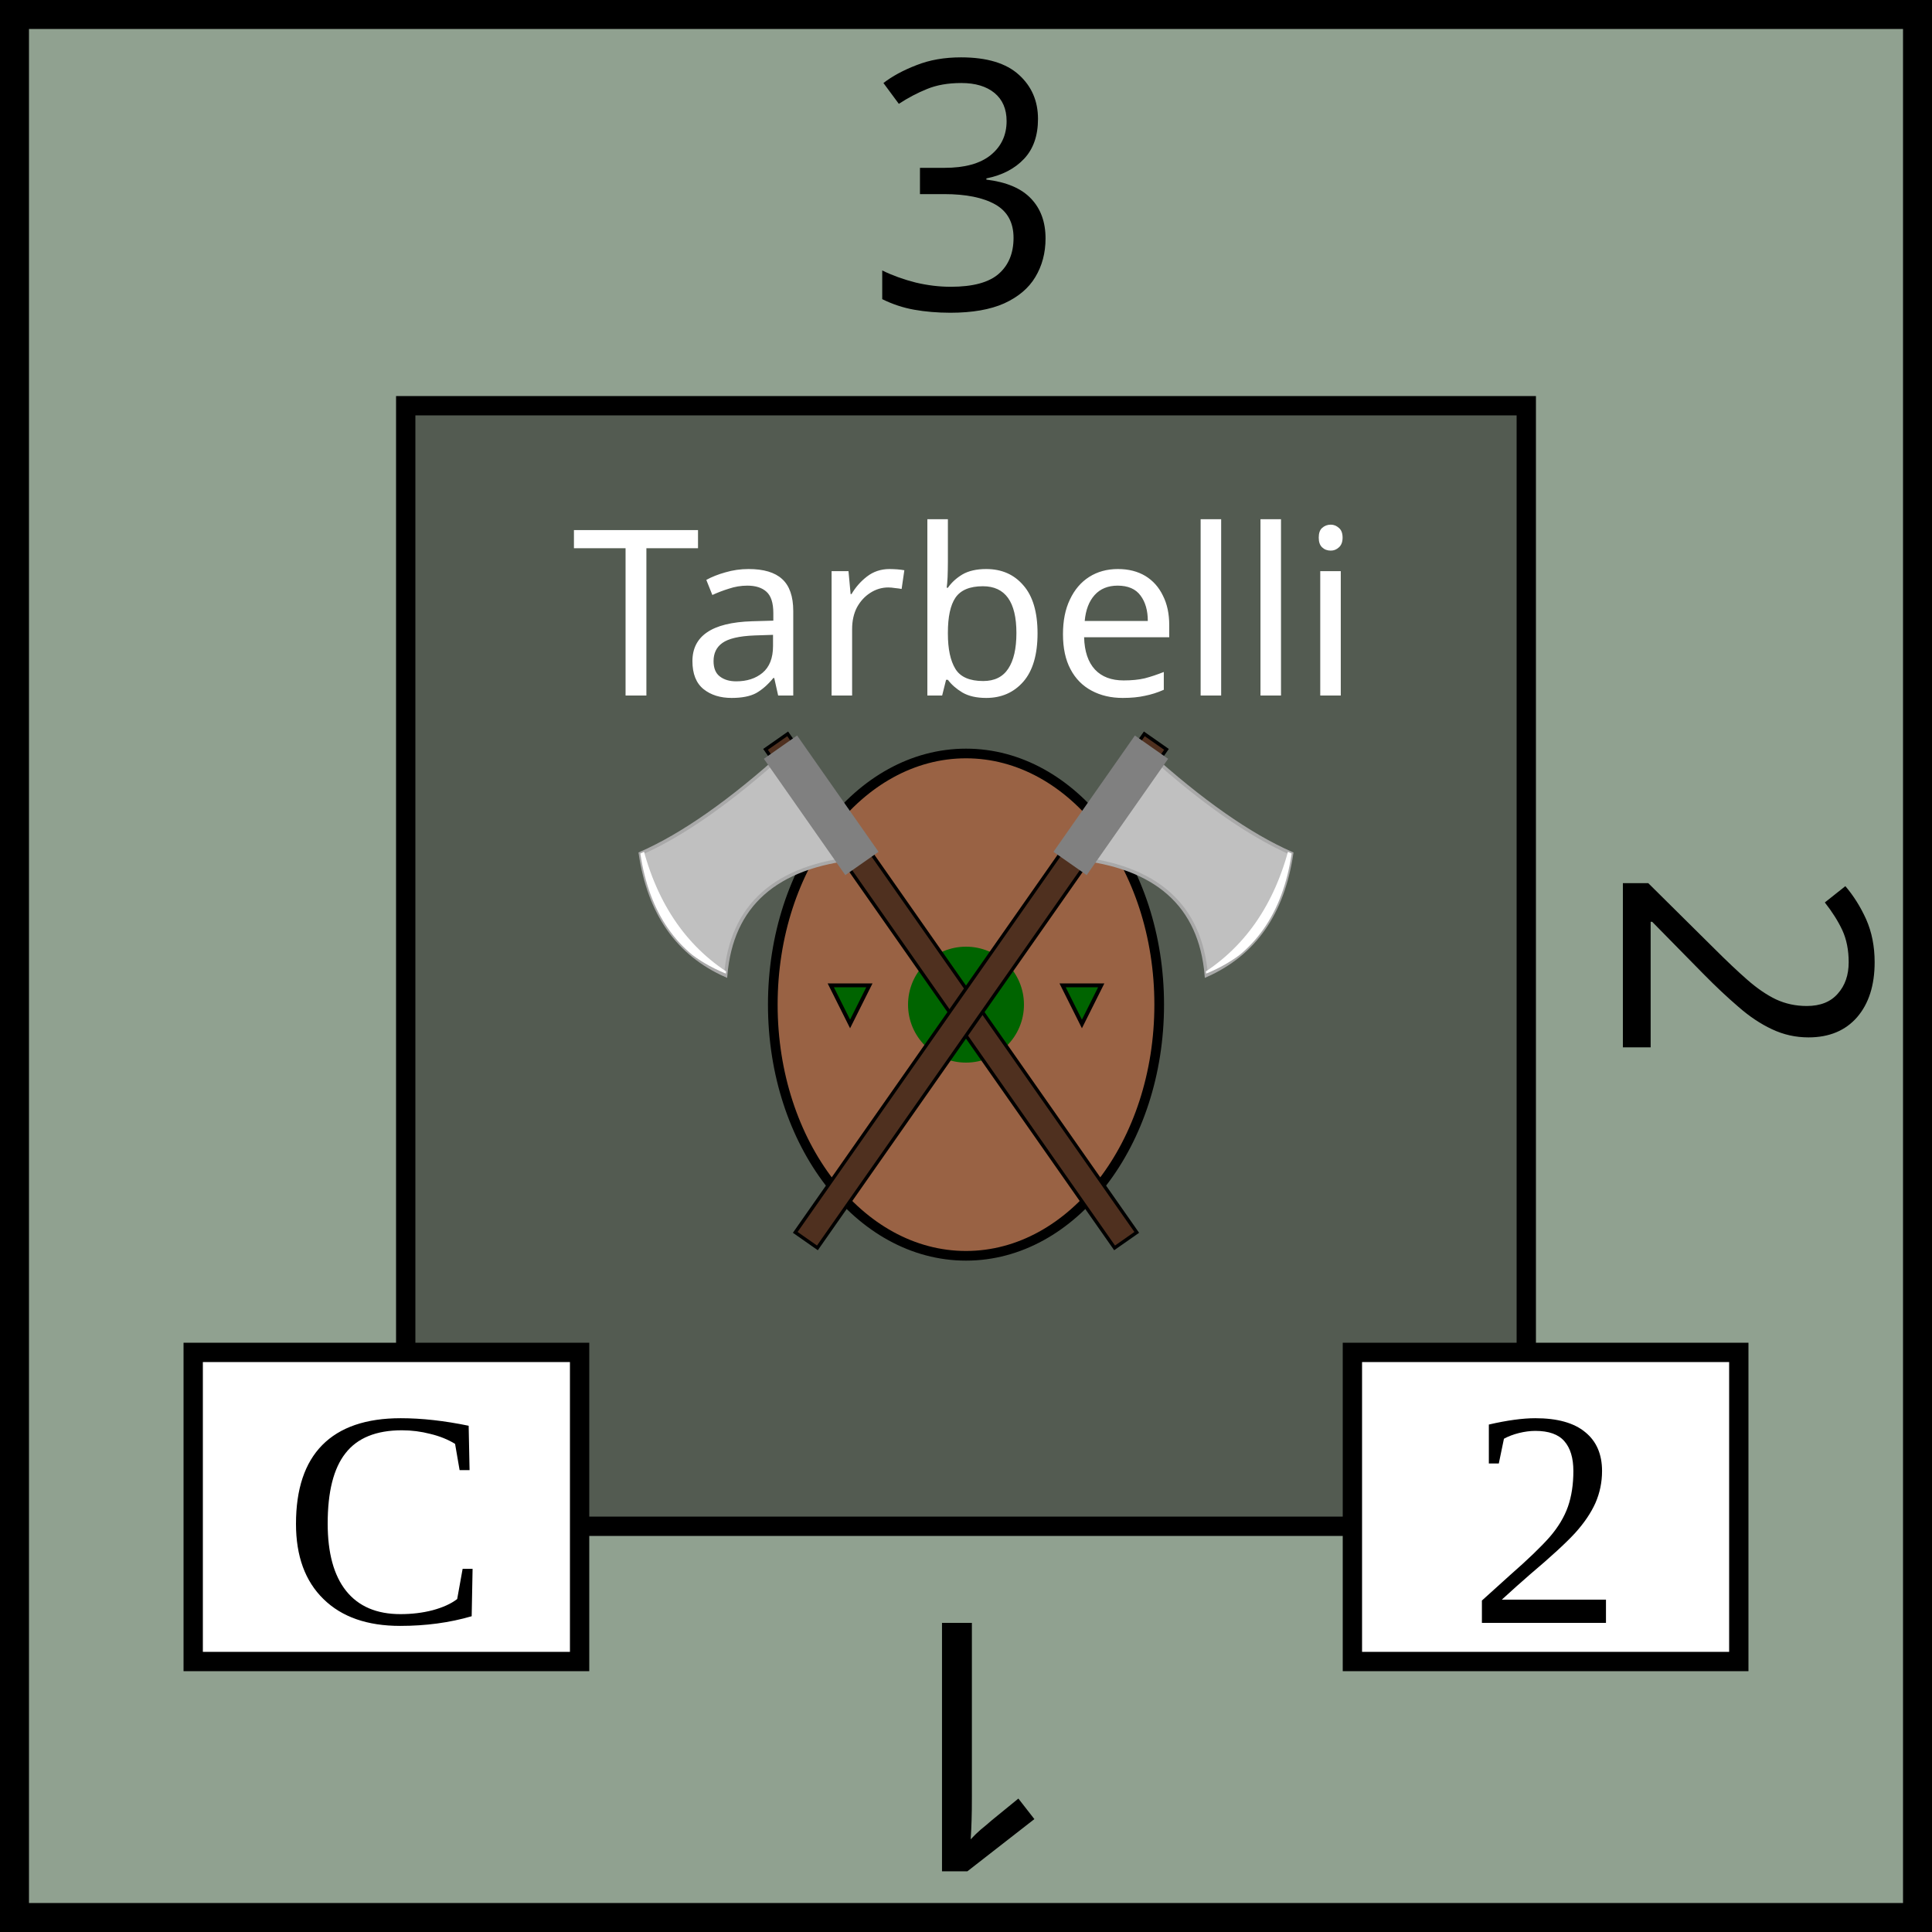
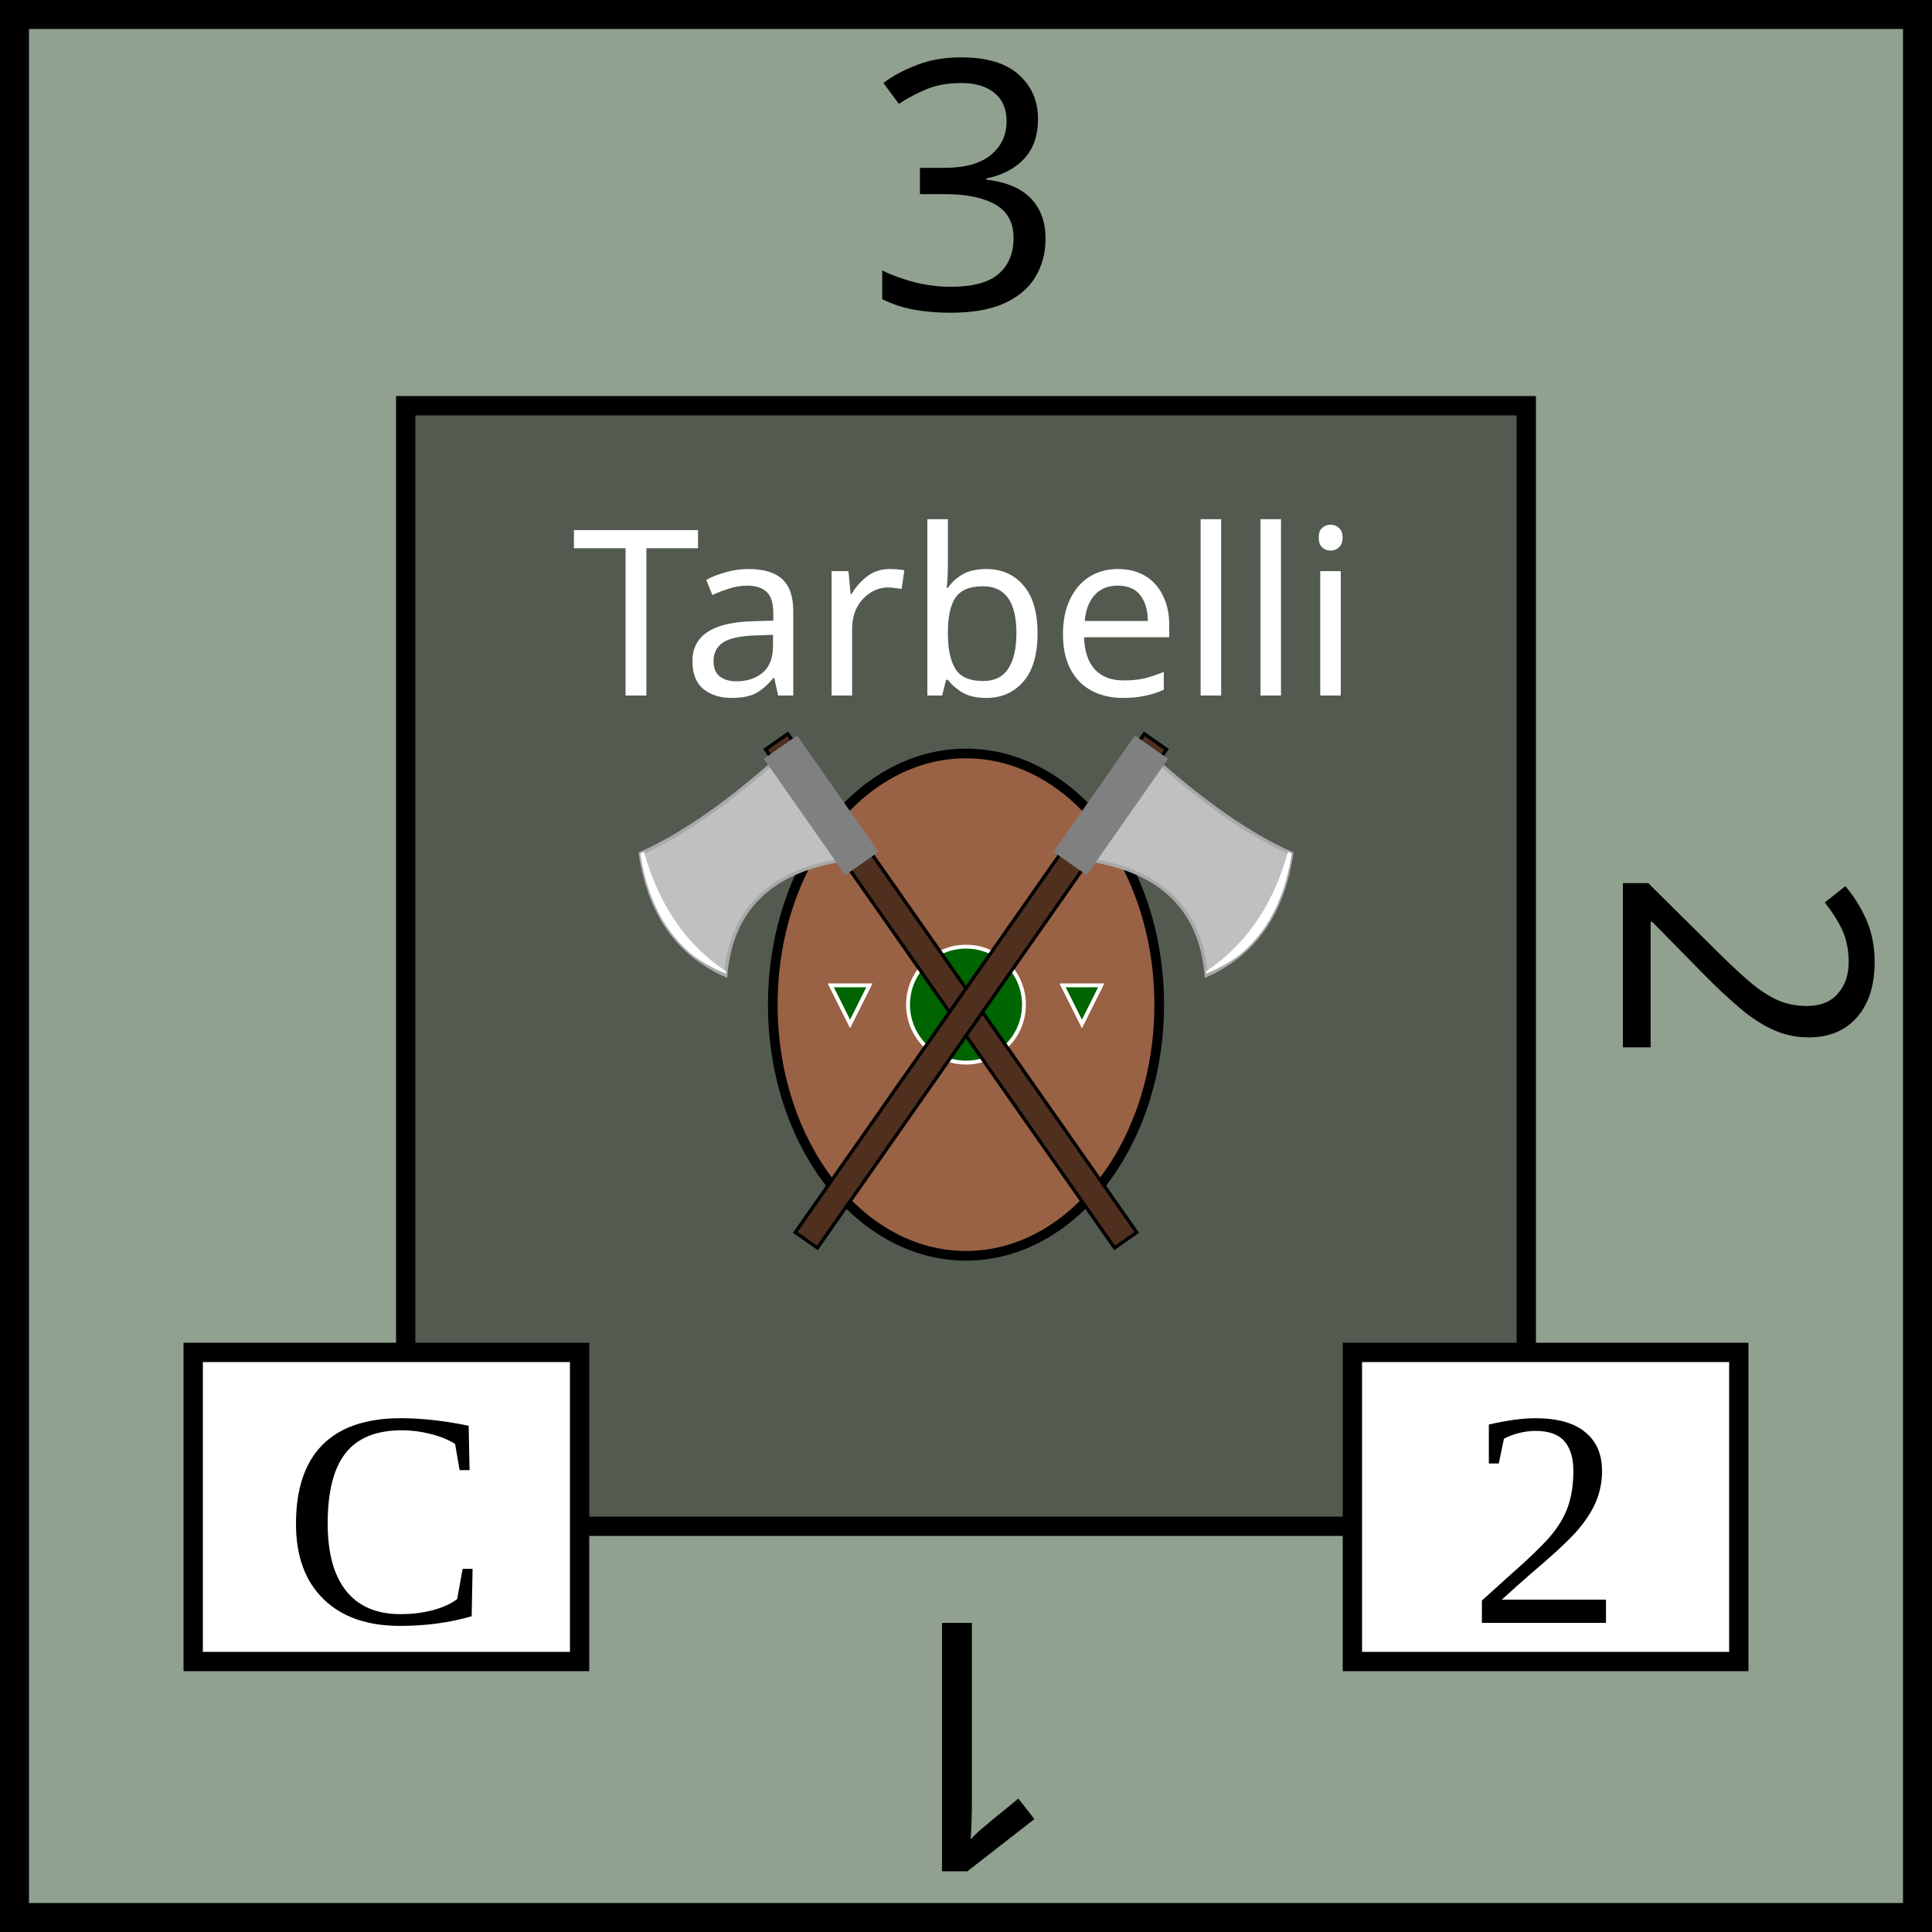
<svg xmlns="http://www.w3.org/2000/svg" viewBox="0 0 100 100" width="100" height="100">
  <defs>
    <clipPath id="axe-blade-clip">
      <path d="           M 50 6           Q 34 8 24 6           Q 18 18 24 28           Q 34 16 50 25         " />
    </clipPath>
  </defs>
  <rect id="background" fill="rgb(144,161,144)" height="100" width="100" stroke="black" stroke-width="3" />
  <g id="tribe" text-anchor="middle" font-size="12" font-family="Papyrus">
    <rect x="21" y="21" width="58" height="58" fill="rgb(83,91,81)" stroke="black" />
    <text x="50" y="36" fill="white">Tarbelli</text>
    <ellipse id="shield" cx="50" cy="52" rx="10" ry="13" fill="#996244" stroke="black" stroke-width="0.5" />
-     <circle cx="50" cy="52" r="3" fill="darkgreen" />
-     <polygon points="43,51 44,53 45,51" fill="darkgreen" stroke="black" stroke-width="0.2" />
-     <polygon points="55,51 56,53 57,51" fill="darkgreen" stroke="black" stroke-width="0.2" />
+     <circle cx="50" cy="52" r="3" fill="darkgreen" stroke="white" stroke-width="0.2" />
+     <polygon points="43,51 44,53 45,51" fill="darkgreen" stroke="white" stroke-width="0.2" />
+     <polygon points="55,51 56,53 57,51" fill="darkgreen" stroke="white" stroke-width="0.2" />
  </g>
  <g id="axe" transform="scale(0.35) rotate(-35,250,-46)">
    <rect id="axe-handle" x="48" y="4" width="4" height="90" fill="#4f301f" stroke="black" stroke-width="0.5" />
    <path id="axe-blade" d="         M 50 6         Q 34 8 24 6         Q 18 18 24 28         Q 34 16 50 25       " fill="silver" stroke="darkgrey" stroke-width="0.5" />
    <path id="axe-blade-edge" d="         M 24 5         Q 17 18 25 29         Q 20 18 25 5         Z       " fill="white" clip-path="url(#axe-blade-clip)" />
    <rect id="blade-base" x="47" y="5" width="6" height="21" fill="grey" />
  </g>
  <use href="#axe" transform="scale(-1,1) translate(-100,0)" />
  <g id="attributes" text-anchor="middle" font-size="16">
    <rect id="initiative" x="10" y="70" height="16" width="20" fill="white" stroke="black" />
    <text x="20" y="84">C</text>
    <rect id="firepower" x="70" y="70" height="16" width="20" fill="white" stroke="black" />
    <text x="80" y="84">2</text>
  </g>
  <g id="strength" text-anchor="middle" font-family="Papyrus" font-size="18">
    <text x="50" y="16">3</text>
    <text x="50" y="16" transform="rotate(90,50,50)">2</text>
    <text x="50" y="16" transform="rotate(180,50,50)">1</text>
  </g>
</svg>
